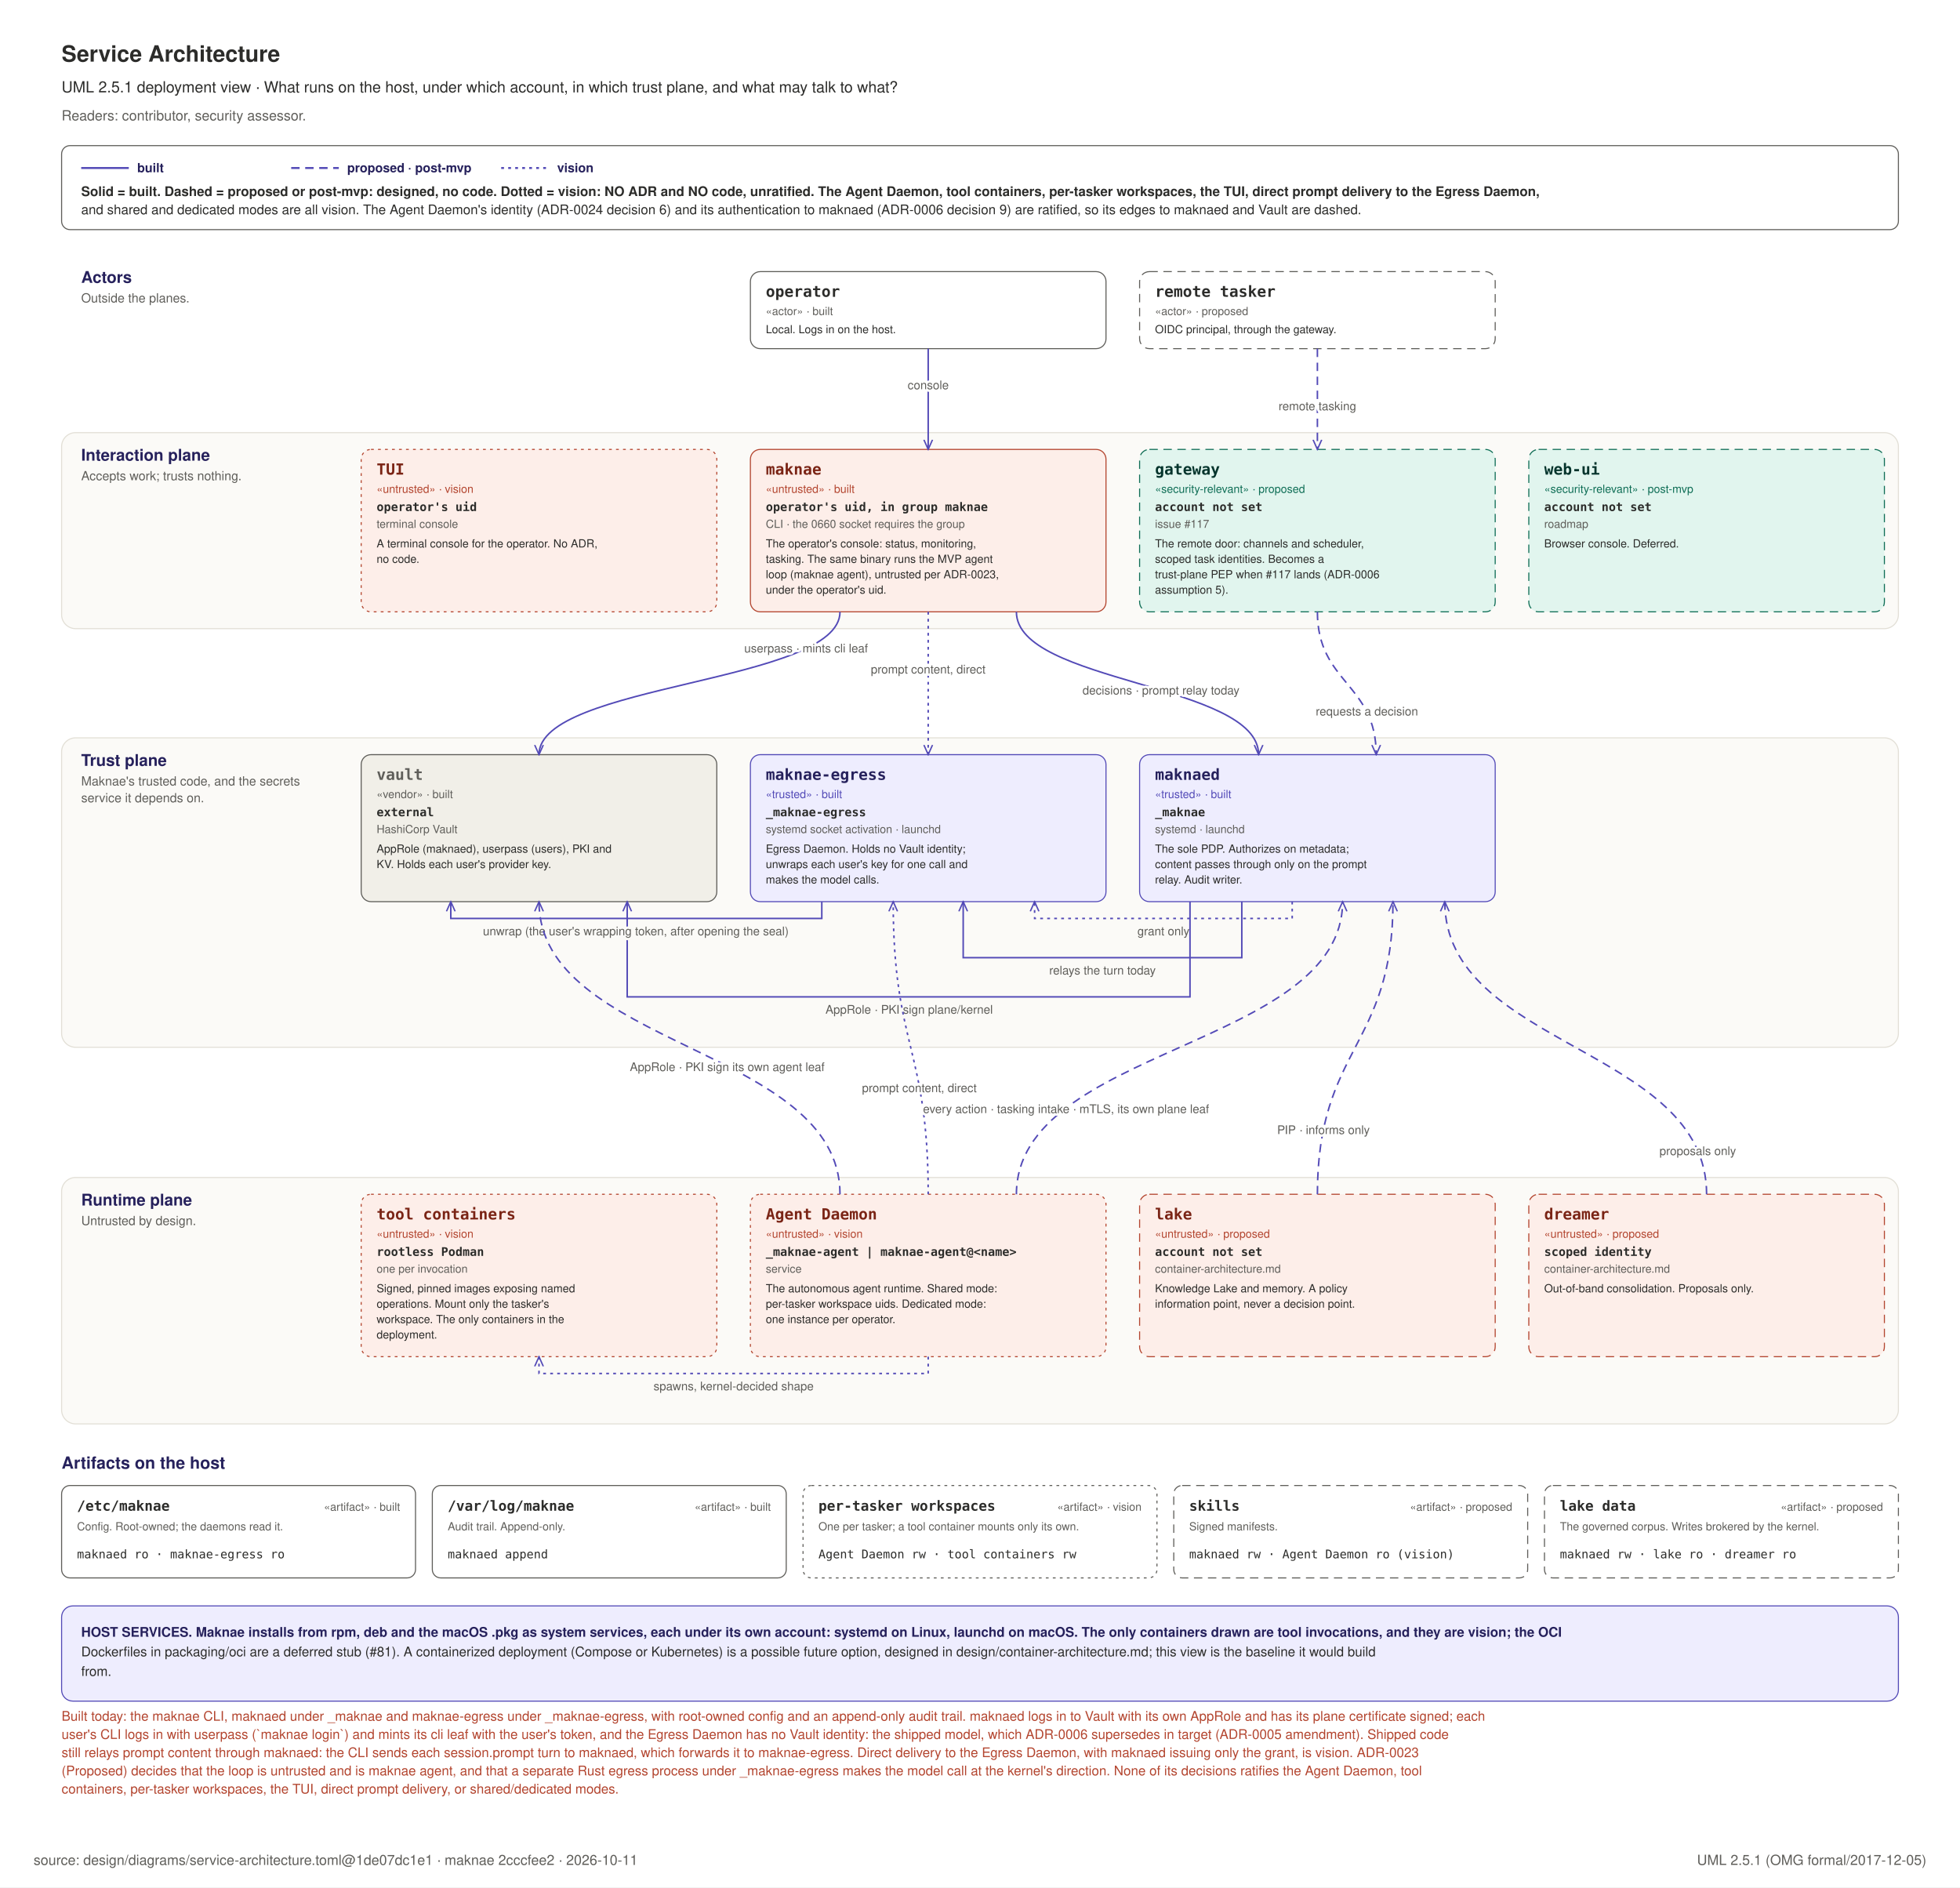
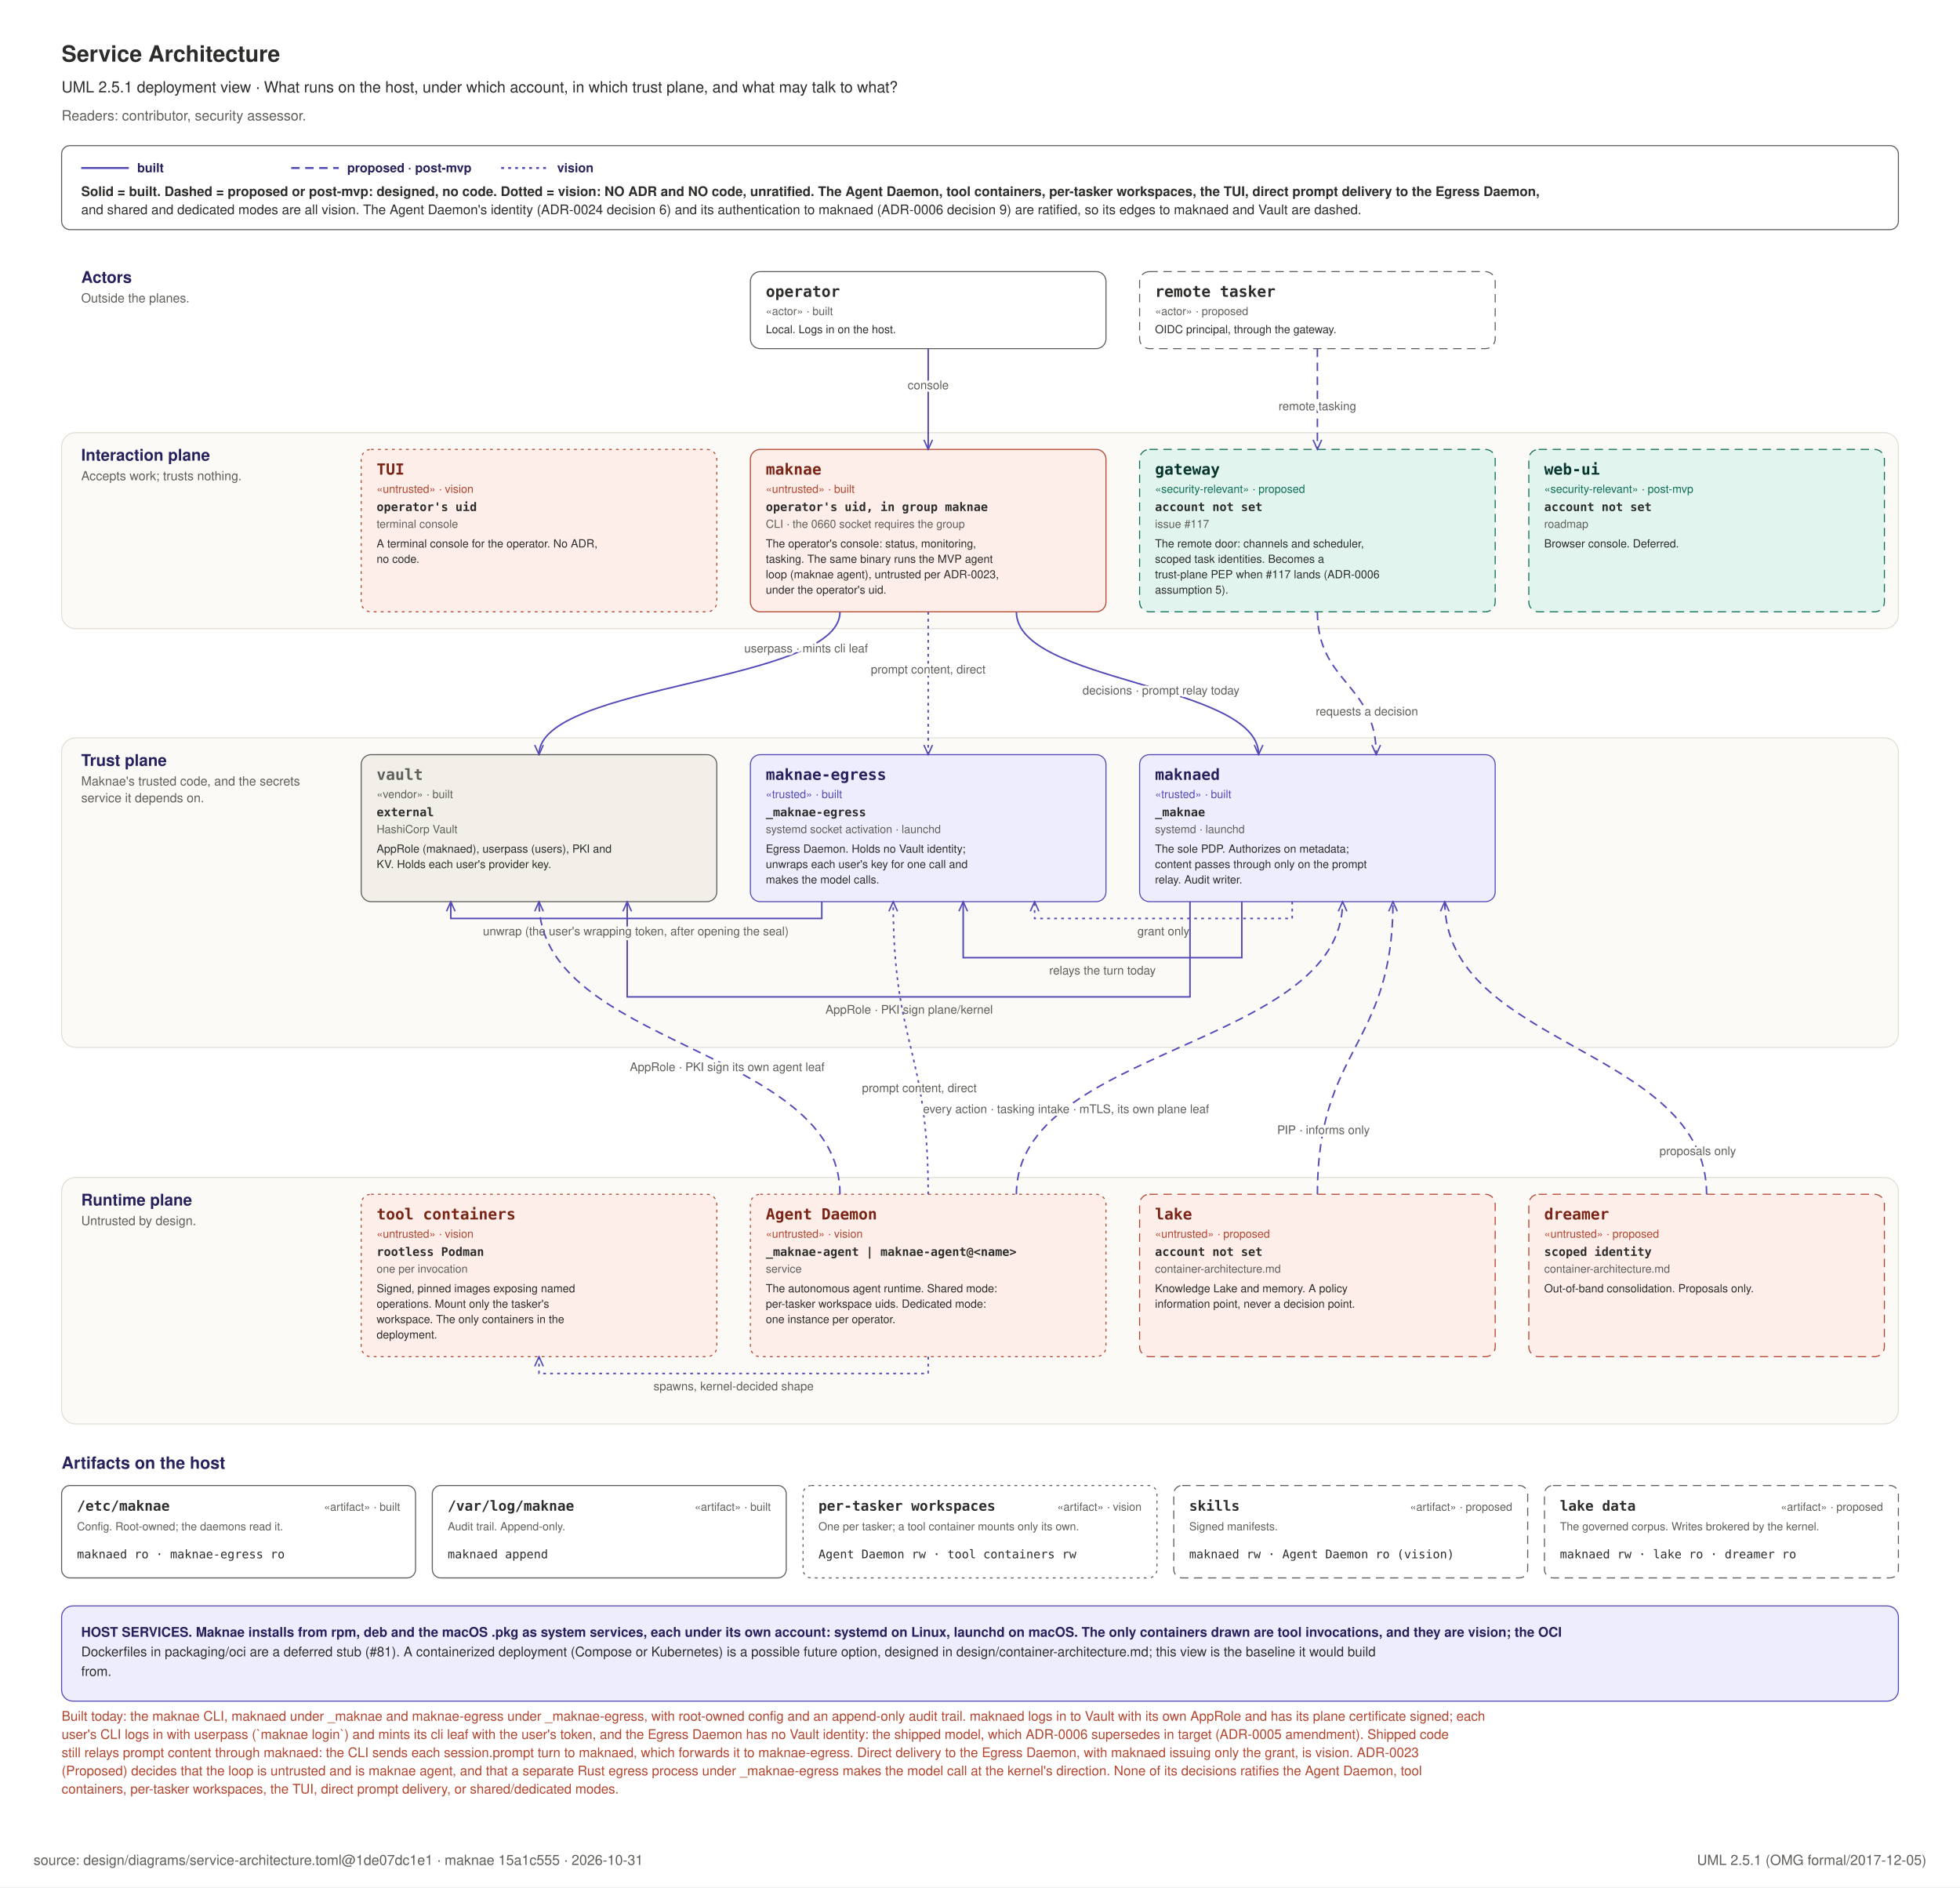
<svg xmlns="http://www.w3.org/2000/svg" width="1400" height="1348" viewBox="0 0 1400 1348" role="img">
  <rect x="0" y="0" width="1400" height="1348" fill="#FFFFFF" />
  <text x="44" y="44" text-anchor="start" font-family="Helvetica, Arial, sans-serif" font-size="16" font-weight="600" fill="#2C2C2A">Service Architecture</text>
  <text x="44" y="66" text-anchor="start" font-family="Helvetica, Arial, sans-serif" font-size="11" font-weight="400" fill="#2C2C2A">UML 2.5.1 deployment view · What runs on the host, under which account, in which trust plane, and what may talk to what?</text>
  <text x="44" y="86" text-anchor="start" font-family="Helvetica, Arial, sans-serif" font-size="10" font-weight="400" fill="#5F5E5A">Readers: contributor, security assessor.</text>
  <defs>
    <marker id="sa" viewBox="0 0 10 10" refX="9" refY="5" markerWidth="7" markerHeight="7" orient="auto-start-reverse">
      <path d="M 0 1 L 9 5 L 0 9" fill="none" stroke="#534AB7" stroke-width="1.3" />
    </marker>
  </defs>
  <rect x="44" y="104" width="1312" height="60" rx="6" fill="#FFFFFF" stroke="#5F5E5A" stroke-width="0.75" />
  <line x1="58" y1="120" x2="92" y2="120" stroke="#534AB7" stroke-width="1.4" />
  <text x="98" y="123" text-anchor="start" font-family="Helvetica, Arial, sans-serif" font-size="9" font-weight="700" fill="#26215C">built</text>
  <line x1="208" y1="120" x2="242" y2="120" stroke="#534AB7" stroke-width="1.4" stroke-dasharray="6 4" />
  <text x="248" y="123" text-anchor="start" font-family="Helvetica, Arial, sans-serif" font-size="9" font-weight="700" fill="#26215C">proposed · post-mvp</text>
  <line x1="358" y1="120" x2="392" y2="120" stroke="#534AB7" stroke-width="1.4" stroke-dasharray="2 3" />
  <text x="398" y="123" text-anchor="start" font-family="Helvetica, Arial, sans-serif" font-size="9" font-weight="700" fill="#26215C">vision</text>
  <text x="58" y="140" text-anchor="start" font-family="Helvetica, Arial, sans-serif" font-size="9.5" font-weight="700" fill="#2C2C2A">Solid = built. Dashed = proposed or post-mvp: designed, no code. Dotted = vision: NO ADR and NO code, unratified. The Agent Daemon, tool containers, per-tasker workspaces, the TUI, direct prompt delivery to the Egress Daemon,</text>
  <text x="58" y="153" text-anchor="start" font-family="Helvetica, Arial, sans-serif" font-size="9.5" font-weight="400" fill="#2C2C2A">and shared and dedicated modes are all vision. The Agent Daemon's identity (ADR-0024 decision 6) and its authentication to maknaed (ADR-0006 decision 9) are ratified, so its edges to maknaed and Vault are dashed.</text>
  <text x="58" y="202" text-anchor="start" font-family="Helvetica, Arial, sans-serif" font-size="11.5" font-weight="700" fill="#26215C">Actors</text>
  <text x="58" y="216" text-anchor="start" font-family="Helvetica, Arial, sans-serif" font-size="9" font-weight="400" fill="#5F5E5A">Outside the planes.</text>
  <rect x="536" y="194" width="254" height="55" rx="7" fill="#FFFFFF" stroke="#5F5E5A" stroke-width="0.75" />
  <text x="547" y="212" text-anchor="start" font-family="ui-monospace, SFMono-Regular, Menlo, monospace" font-size="11" font-weight="700" fill="#2C2C2A">operator</text>
  <text x="547" y="225" text-anchor="start" font-family="Helvetica, Arial, sans-serif" font-size="8" font-weight="400" fill="#5F5E5A">«actor» · built</text>
  <text x="547" y="238" text-anchor="start" font-family="Helvetica, Arial, sans-serif" font-size="8" font-weight="400" fill="#2C2C2A">Local. Logs in on the host.</text>
  <rect x="814" y="194" width="254" height="55" rx="7" fill="#FFFFFF" stroke="#5F5E5A" stroke-width="0.75" stroke-dasharray="6 4" />
  <text x="825" y="212" text-anchor="start" font-family="ui-monospace, SFMono-Regular, Menlo, monospace" font-size="11" font-weight="700" fill="#2C2C2A">remote tasker</text>
  <text x="825" y="225" text-anchor="start" font-family="Helvetica, Arial, sans-serif" font-size="8" font-weight="400" fill="#5F5E5A">«actor» · proposed</text>
  <text x="825" y="238" text-anchor="start" font-family="Helvetica, Arial, sans-serif" font-size="8" font-weight="400" fill="#2C2C2A">OIDC principal, through the gateway.</text>
  <rect x="44" y="309" width="1312" height="140" rx="10" fill="#FBFAF7" stroke="#E2DFD6" stroke-width="0.75" />
  <text x="58" y="329" text-anchor="start" font-family="Helvetica, Arial, sans-serif" font-size="11.5" font-weight="700" fill="#26215C">Interaction plane</text>
  <text x="58" y="343" text-anchor="start" font-family="Helvetica, Arial, sans-serif" font-size="9" font-weight="400" fill="#5F5E5A">Accepts work; trusts nothing.</text>
  <rect x="536" y="321" width="254" height="116" rx="7" fill="#FDEEE9" stroke="#B3452F" stroke-width="0.75" />
  <text x="547" y="339" text-anchor="start" font-family="ui-monospace, SFMono-Regular, Menlo, monospace" font-size="11" font-weight="700" fill="#7A2415">maknae</text>
  <text x="547" y="352" text-anchor="start" font-family="Helvetica, Arial, sans-serif" font-size="8" font-weight="400" fill="#B3452F">«untrusted» · built</text>
  <text x="547" y="365" text-anchor="start" font-family="ui-monospace, SFMono-Regular, Menlo, monospace" font-size="8.5" font-weight="700" fill="#2C2C2A">operator's uid, in group maknae</text>
  <text x="547" y="377" text-anchor="start" font-family="Helvetica, Arial, sans-serif" font-size="8" font-weight="400" fill="#5F5E5A">CLI · the 0660 socket requires the group</text>
  <text x="547" y="391" text-anchor="start" font-family="Helvetica, Arial, sans-serif" font-size="8" font-weight="400" fill="#2C2C2A">The operator's console: status, monitoring,</text>
  <text x="547" y="402" text-anchor="start" font-family="Helvetica, Arial, sans-serif" font-size="8" font-weight="400" fill="#2C2C2A">tasking. The same binary runs the MVP agent</text>
  <text x="547" y="413" text-anchor="start" font-family="Helvetica, Arial, sans-serif" font-size="8" font-weight="400" fill="#2C2C2A">loop (maknae agent), untrusted per ADR-0023,</text>
  <text x="547" y="424" text-anchor="start" font-family="Helvetica, Arial, sans-serif" font-size="8" font-weight="400" fill="#2C2C2A">under the operator's uid.</text>
  <rect x="258" y="321" width="254" height="116" rx="7" fill="#FDEEE9" stroke="#B3452F" stroke-width="0.75" stroke-dasharray="2 3" />
  <text x="269" y="339" text-anchor="start" font-family="ui-monospace, SFMono-Regular, Menlo, monospace" font-size="11" font-weight="700" fill="#7A2415">TUI</text>
  <text x="269" y="352" text-anchor="start" font-family="Helvetica, Arial, sans-serif" font-size="8" font-weight="400" fill="#B3452F">«untrusted» · vision</text>
  <text x="269" y="365" text-anchor="start" font-family="ui-monospace, SFMono-Regular, Menlo, monospace" font-size="8.5" font-weight="700" fill="#2C2C2A">operator's uid</text>
  <text x="269" y="377" text-anchor="start" font-family="Helvetica, Arial, sans-serif" font-size="8" font-weight="400" fill="#5F5E5A">terminal console</text>
  <text x="269" y="391" text-anchor="start" font-family="Helvetica, Arial, sans-serif" font-size="8" font-weight="400" fill="#2C2C2A">A terminal console for the operator. No ADR,</text>
  <text x="269" y="402" text-anchor="start" font-family="Helvetica, Arial, sans-serif" font-size="8" font-weight="400" fill="#2C2C2A">no code.</text>
  <rect x="814" y="321" width="254" height="116" rx="7" fill="#E1F5EE" stroke="#0F6E56" stroke-width="0.75" stroke-dasharray="6 4" />
  <text x="825" y="339" text-anchor="start" font-family="ui-monospace, SFMono-Regular, Menlo, monospace" font-size="11" font-weight="700" fill="#04342C">gateway</text>
  <text x="825" y="352" text-anchor="start" font-family="Helvetica, Arial, sans-serif" font-size="8" font-weight="400" fill="#0F6E56">«security-relevant» · proposed</text>
  <text x="825" y="365" text-anchor="start" font-family="ui-monospace, SFMono-Regular, Menlo, monospace" font-size="8.5" font-weight="700" fill="#2C2C2A">account not set</text>
  <text x="825" y="377" text-anchor="start" font-family="Helvetica, Arial, sans-serif" font-size="8" font-weight="400" fill="#5F5E5A">issue #117</text>
  <text x="825" y="391" text-anchor="start" font-family="Helvetica, Arial, sans-serif" font-size="8" font-weight="400" fill="#2C2C2A">The remote door: channels and scheduler,</text>
  <text x="825" y="402" text-anchor="start" font-family="Helvetica, Arial, sans-serif" font-size="8" font-weight="400" fill="#2C2C2A">scoped task identities. Becomes a</text>
  <text x="825" y="413" text-anchor="start" font-family="Helvetica, Arial, sans-serif" font-size="8" font-weight="400" fill="#2C2C2A">trust-plane PEP when #117 lands (ADR-0006</text>
  <text x="825" y="424" text-anchor="start" font-family="Helvetica, Arial, sans-serif" font-size="8" font-weight="400" fill="#2C2C2A">assumption 5).</text>
  <rect x="1092" y="321" width="254" height="116" rx="7" fill="#E1F5EE" stroke="#0F6E56" stroke-width="0.75" stroke-dasharray="6 4" />
  <text x="1103" y="339" text-anchor="start" font-family="ui-monospace, SFMono-Regular, Menlo, monospace" font-size="11" font-weight="700" fill="#04342C">web-ui</text>
  <text x="1103" y="352" text-anchor="start" font-family="Helvetica, Arial, sans-serif" font-size="8" font-weight="400" fill="#0F6E56">«security-relevant» · post-mvp</text>
  <text x="1103" y="365" text-anchor="start" font-family="ui-monospace, SFMono-Regular, Menlo, monospace" font-size="8.5" font-weight="700" fill="#2C2C2A">account not set</text>
  <text x="1103" y="377" text-anchor="start" font-family="Helvetica, Arial, sans-serif" font-size="8" font-weight="400" fill="#5F5E5A">roadmap</text>
  <text x="1103" y="391" text-anchor="start" font-family="Helvetica, Arial, sans-serif" font-size="8" font-weight="400" fill="#2C2C2A">Browser console. Deferred.</text>
  <rect x="44" y="527" width="1312" height="221" rx="10" fill="#FBFAF7" stroke="#E2DFD6" stroke-width="0.75" />
  <text x="58" y="547" text-anchor="start" font-family="Helvetica, Arial, sans-serif" font-size="11.5" font-weight="700" fill="#26215C">Trust plane</text>
  <text x="58" y="561" text-anchor="start" font-family="Helvetica, Arial, sans-serif" font-size="9" font-weight="400" fill="#5F5E5A">Maknae's trusted code, and the secrets</text>
  <text x="58" y="573" text-anchor="start" font-family="Helvetica, Arial, sans-serif" font-size="9" font-weight="400" fill="#5F5E5A">service it depends on.</text>
  <rect x="258" y="539" width="254" height="105" rx="7" fill="#F1EFE8" stroke="#5F5E5A" stroke-width="0.75" />
  <text x="269" y="557" text-anchor="start" font-family="ui-monospace, SFMono-Regular, Menlo, monospace" font-size="11" font-weight="700" fill="#5F5E5A">vault</text>
  <text x="269" y="570" text-anchor="start" font-family="Helvetica, Arial, sans-serif" font-size="8" font-weight="400" fill="#5F5E5A">«vendor» · built</text>
  <text x="269" y="583" text-anchor="start" font-family="ui-monospace, SFMono-Regular, Menlo, monospace" font-size="8.5" font-weight="700" fill="#2C2C2A">external</text>
  <text x="269" y="595" text-anchor="start" font-family="Helvetica, Arial, sans-serif" font-size="8" font-weight="400" fill="#5F5E5A">HashiCorp Vault</text>
  <text x="269" y="609" text-anchor="start" font-family="Helvetica, Arial, sans-serif" font-size="8" font-weight="400" fill="#2C2C2A">AppRole (maknaed), userpass (users), PKI and</text>
  <text x="269" y="620" text-anchor="start" font-family="Helvetica, Arial, sans-serif" font-size="8" font-weight="400" fill="#2C2C2A">KV. Holds each user's provider key.</text>
  <rect x="536" y="539" width="254" height="105" rx="7" fill="#EEEDFE" stroke="#534AB7" stroke-width="0.75" />
  <text x="547" y="557" text-anchor="start" font-family="ui-monospace, SFMono-Regular, Menlo, monospace" font-size="11" font-weight="700" fill="#26215C">maknae-egress</text>
  <text x="547" y="570" text-anchor="start" font-family="Helvetica, Arial, sans-serif" font-size="8" font-weight="400" fill="#534AB7">«trusted» · built</text>
  <text x="547" y="583" text-anchor="start" font-family="ui-monospace, SFMono-Regular, Menlo, monospace" font-size="8.5" font-weight="700" fill="#2C2C2A">_maknae-egress</text>
  <text x="547" y="595" text-anchor="start" font-family="Helvetica, Arial, sans-serif" font-size="8" font-weight="400" fill="#5F5E5A">systemd socket activation · launchd</text>
  <text x="547" y="609" text-anchor="start" font-family="Helvetica, Arial, sans-serif" font-size="8" font-weight="400" fill="#2C2C2A">Egress Daemon. Holds no Vault identity;</text>
  <text x="547" y="620" text-anchor="start" font-family="Helvetica, Arial, sans-serif" font-size="8" font-weight="400" fill="#2C2C2A">unwraps each user's key for one call and</text>
  <text x="547" y="631" text-anchor="start" font-family="Helvetica, Arial, sans-serif" font-size="8" font-weight="400" fill="#2C2C2A">makes the model calls.</text>
  <rect x="814" y="539" width="254" height="105" rx="7" fill="#EEEDFE" stroke="#534AB7" stroke-width="0.75" />
  <text x="825" y="557" text-anchor="start" font-family="ui-monospace, SFMono-Regular, Menlo, monospace" font-size="11" font-weight="700" fill="#26215C">maknaed</text>
  <text x="825" y="570" text-anchor="start" font-family="Helvetica, Arial, sans-serif" font-size="8" font-weight="400" fill="#534AB7">«trusted» · built</text>
  <text x="825" y="583" text-anchor="start" font-family="ui-monospace, SFMono-Regular, Menlo, monospace" font-size="8.5" font-weight="700" fill="#2C2C2A">_maknae</text>
  <text x="825" y="595" text-anchor="start" font-family="Helvetica, Arial, sans-serif" font-size="8" font-weight="400" fill="#5F5E5A">systemd · launchd</text>
  <text x="825" y="609" text-anchor="start" font-family="Helvetica, Arial, sans-serif" font-size="8" font-weight="400" fill="#2C2C2A">The sole PDP. Authorizes on metadata;</text>
  <text x="825" y="620" text-anchor="start" font-family="Helvetica, Arial, sans-serif" font-size="8" font-weight="400" fill="#2C2C2A">content passes through only on the prompt</text>
  <text x="825" y="631" text-anchor="start" font-family="Helvetica, Arial, sans-serif" font-size="8" font-weight="400" fill="#2C2C2A">relay. Audit writer.</text>
  <rect x="44" y="841" width="1312" height="176" rx="10" fill="#FBFAF7" stroke="#E2DFD6" stroke-width="0.75" />
  <text x="58" y="861" text-anchor="start" font-family="Helvetica, Arial, sans-serif" font-size="11.5" font-weight="700" fill="#26215C">Runtime plane</text>
  <text x="58" y="875" text-anchor="start" font-family="Helvetica, Arial, sans-serif" font-size="9" font-weight="400" fill="#5F5E5A">Untrusted by design.</text>
  <rect x="258" y="853" width="254" height="116" rx="7" fill="#FDEEE9" stroke="#B3452F" stroke-width="0.75" stroke-dasharray="2 3" />
  <text x="269" y="871" text-anchor="start" font-family="ui-monospace, SFMono-Regular, Menlo, monospace" font-size="11" font-weight="700" fill="#7A2415">tool containers</text>
  <text x="269" y="884" text-anchor="start" font-family="Helvetica, Arial, sans-serif" font-size="8" font-weight="400" fill="#B3452F">«untrusted» · vision</text>
  <text x="269" y="897" text-anchor="start" font-family="ui-monospace, SFMono-Regular, Menlo, monospace" font-size="8.5" font-weight="700" fill="#2C2C2A">rootless Podman</text>
  <text x="269" y="909" text-anchor="start" font-family="Helvetica, Arial, sans-serif" font-size="8" font-weight="400" fill="#5F5E5A">one per invocation</text>
  <text x="269" y="923" text-anchor="start" font-family="Helvetica, Arial, sans-serif" font-size="8" font-weight="400" fill="#2C2C2A">Signed, pinned images exposing named</text>
  <text x="269" y="934" text-anchor="start" font-family="Helvetica, Arial, sans-serif" font-size="8" font-weight="400" fill="#2C2C2A">operations. Mount only the tasker's</text>
  <text x="269" y="945" text-anchor="start" font-family="Helvetica, Arial, sans-serif" font-size="8" font-weight="400" fill="#2C2C2A">workspace. The only containers in the</text>
  <text x="269" y="956" text-anchor="start" font-family="Helvetica, Arial, sans-serif" font-size="8" font-weight="400" fill="#2C2C2A">deployment.</text>
  <rect x="536" y="853" width="254" height="116" rx="7" fill="#FDEEE9" stroke="#B3452F" stroke-width="0.75" stroke-dasharray="2 3" />
  <text x="547" y="871" text-anchor="start" font-family="ui-monospace, SFMono-Regular, Menlo, monospace" font-size="11" font-weight="700" fill="#7A2415">Agent Daemon</text>
  <text x="547" y="884" text-anchor="start" font-family="Helvetica, Arial, sans-serif" font-size="8" font-weight="400" fill="#B3452F">«untrusted» · vision</text>
  <text x="547" y="897" text-anchor="start" font-family="ui-monospace, SFMono-Regular, Menlo, monospace" font-size="8.5" font-weight="700" fill="#2C2C2A">_maknae-agent | maknae-agent@&lt;name&gt;</text>
  <text x="547" y="909" text-anchor="start" font-family="Helvetica, Arial, sans-serif" font-size="8" font-weight="400" fill="#5F5E5A">service</text>
  <text x="547" y="923" text-anchor="start" font-family="Helvetica, Arial, sans-serif" font-size="8" font-weight="400" fill="#2C2C2A">The autonomous agent runtime. Shared mode:</text>
  <text x="547" y="934" text-anchor="start" font-family="Helvetica, Arial, sans-serif" font-size="8" font-weight="400" fill="#2C2C2A">per-tasker workspace uids. Dedicated mode:</text>
  <text x="547" y="945" text-anchor="start" font-family="Helvetica, Arial, sans-serif" font-size="8" font-weight="400" fill="#2C2C2A">one instance per operator.</text>
  <rect x="814" y="853" width="254" height="116" rx="7" fill="#FDEEE9" stroke="#B3452F" stroke-width="0.75" stroke-dasharray="6 4" />
  <text x="825" y="871" text-anchor="start" font-family="ui-monospace, SFMono-Regular, Menlo, monospace" font-size="11" font-weight="700" fill="#7A2415">lake</text>
  <text x="825" y="884" text-anchor="start" font-family="Helvetica, Arial, sans-serif" font-size="8" font-weight="400" fill="#B3452F">«untrusted» · proposed</text>
  <text x="825" y="897" text-anchor="start" font-family="ui-monospace, SFMono-Regular, Menlo, monospace" font-size="8.5" font-weight="700" fill="#2C2C2A">account not set</text>
  <text x="825" y="909" text-anchor="start" font-family="Helvetica, Arial, sans-serif" font-size="8" font-weight="400" fill="#5F5E5A">container-architecture.md</text>
  <text x="825" y="923" text-anchor="start" font-family="Helvetica, Arial, sans-serif" font-size="8" font-weight="400" fill="#2C2C2A">Knowledge Lake and memory. A policy</text>
  <text x="825" y="934" text-anchor="start" font-family="Helvetica, Arial, sans-serif" font-size="8" font-weight="400" fill="#2C2C2A">information point, never a decision point.</text>
  <rect x="1092" y="853" width="254" height="116" rx="7" fill="#FDEEE9" stroke="#B3452F" stroke-width="0.75" stroke-dasharray="6 4" />
  <text x="1103" y="871" text-anchor="start" font-family="ui-monospace, SFMono-Regular, Menlo, monospace" font-size="11" font-weight="700" fill="#7A2415">dreamer</text>
  <text x="1103" y="884" text-anchor="start" font-family="Helvetica, Arial, sans-serif" font-size="8" font-weight="400" fill="#B3452F">«untrusted» · proposed</text>
  <text x="1103" y="897" text-anchor="start" font-family="ui-monospace, SFMono-Regular, Menlo, monospace" font-size="8.5" font-weight="700" fill="#2C2C2A">scoped identity</text>
  <text x="1103" y="909" text-anchor="start" font-family="Helvetica, Arial, sans-serif" font-size="8" font-weight="400" fill="#5F5E5A">container-architecture.md</text>
  <text x="1103" y="923" text-anchor="start" font-family="Helvetica, Arial, sans-serif" font-size="8" font-weight="400" fill="#2C2C2A">Out-of-band consolidation. Proposals only.</text>
  <path d="M 887 644 L 887 684 L 688 684 L 688 644" fill="none" stroke="#534AB7" stroke-width="1.1" marker-end="url(#sa)" />
  <text x="787.486" y="696" text-anchor="middle" font-family="Helvetica, Arial, sans-serif" font-size="8.5" font-weight="400" fill="#5F5E5A" stroke="#FBFAF7" stroke-width="3.5" paint-order="stroke" stroke-linejoin="round">relays the turn today</text>
  <path d="M 923 644 L 923 656 L 739 656 L 739 644" fill="none" stroke="#534AB7" stroke-width="1.1" stroke-dasharray="2 3" marker-end="url(#sa)" />
  <text x="831.029" y="668" text-anchor="middle" font-family="Helvetica, Arial, sans-serif" font-size="8.5" font-weight="400" fill="#5F5E5A" stroke="#FBFAF7" stroke-width="3.5" paint-order="stroke" stroke-linejoin="round">grant only</text>
  <path d="M 850 644 L 850 712 L 448 712 L 448 644" fill="none" stroke="#534AB7" stroke-width="1.1" marker-end="url(#sa)" />
  <text x="649.393" y="724" text-anchor="middle" font-family="Helvetica, Arial, sans-serif" font-size="8.5" font-weight="400" fill="#5F5E5A" stroke="#FBFAF7" stroke-width="3.5" paint-order="stroke" stroke-linejoin="round">AppRole · PKI sign plane/kernel</text>
  <path d="M 587 644 L 587 656 L 322 656 L 322 644" fill="none" stroke="#534AB7" stroke-width="1.1" marker-end="url(#sa)" />
  <text x="454.15" y="668" text-anchor="middle" font-family="Helvetica, Arial, sans-serif" font-size="8.5" font-weight="400" fill="#5F5E5A" stroke="#FBFAF7" stroke-width="3.5" paint-order="stroke" stroke-linejoin="round">unwrap (the user's wrapping token, after opening the seal)</text>
  <path d="M 663 969 L 663 981 L 385 981 L 385 969" fill="none" stroke="#534AB7" stroke-width="1.1" stroke-dasharray="2 3" marker-end="url(#sa)" />
  <text x="524.0" y="993" text-anchor="middle" font-family="Helvetica, Arial, sans-serif" font-size="8.5" font-weight="400" fill="#5F5E5A" stroke="#FBFAF7" stroke-width="3.5" paint-order="stroke" stroke-linejoin="round">spawns, kernel-decided shape</text>
  <path d="M 663 249 C 663 285 663 285 663 321" fill="none" stroke="#534AB7" stroke-width="1.1" marker-end="url(#sa)" />
  <text x="663.0" y="278" text-anchor="middle" font-family="Helvetica, Arial, sans-serif" font-size="8.5" font-weight="400" fill="#5F5E5A" stroke="#FFFFFF" stroke-width="3.5" paint-order="stroke" stroke-linejoin="round">console</text>
  <path d="M 941 249 C 941 285 941 285 941 321" fill="none" stroke="#534AB7" stroke-width="1.1" stroke-dasharray="6 4" marker-end="url(#sa)" />
  <text x="941.0" y="293" text-anchor="middle" font-family="Helvetica, Arial, sans-serif" font-size="8.5" font-weight="400" fill="#5F5E5A" stroke="#FFFFFF" stroke-width="3.5" paint-order="stroke" stroke-linejoin="round">remote tasking</text>
  <path d="M 600 437 C 600 488 385 488 385 539" fill="none" stroke="#534AB7" stroke-width="1.1" marker-end="url(#sa)" />
  <text x="575.773" y="466" text-anchor="middle" font-family="Helvetica, Arial, sans-serif" font-size="8.5" font-weight="400" fill="#5F5E5A" stroke="#FFFFFF" stroke-width="3.5" paint-order="stroke" stroke-linejoin="round">userpass · mints cli leaf</text>
  <path d="M 663 437 C 663 488 663 488 663 539" fill="none" stroke="#534AB7" stroke-width="1.1" stroke-dasharray="2 3" marker-end="url(#sa)" />
  <text x="663.0" y="481" text-anchor="middle" font-family="Helvetica, Arial, sans-serif" font-size="8.5" font-weight="400" fill="#5F5E5A" stroke="#FFFFFF" stroke-width="3.5" paint-order="stroke" stroke-linejoin="round">prompt content, direct</text>
  <path d="M 726 437 C 726 488 899 488 899 539" fill="none" stroke="#534AB7" stroke-width="1.1" marker-end="url(#sa)" />
  <text x="829.273" y="496" text-anchor="middle" font-family="Helvetica, Arial, sans-serif" font-size="8.5" font-weight="400" fill="#5F5E5A" stroke="#FFFFFF" stroke-width="3.5" paint-order="stroke" stroke-linejoin="round">decisions · prompt relay today</text>
  <path d="M 941 437 C 941 488 983 488 983 539" fill="none" stroke="#534AB7" stroke-width="1.1" stroke-dasharray="6 4" marker-end="url(#sa)" />
  <text x="976.355" y="511" text-anchor="middle" font-family="Helvetica, Arial, sans-serif" font-size="8.5" font-weight="400" fill="#5F5E5A" stroke="#FFFFFF" stroke-width="3.5" paint-order="stroke" stroke-linejoin="round">requests a decision</text>
  <path d="M 600 853 C 600 748 385 748 385 644" fill="none" stroke="#534AB7" stroke-width="1.1" stroke-dasharray="6 4" marker-end="url(#sa)" />
  <text x="519.428" y="765" text-anchor="middle" font-family="Helvetica, Arial, sans-serif" font-size="8.5" font-weight="400" fill="#5F5E5A" stroke="#FFFFFF" stroke-width="3.5" paint-order="stroke" stroke-linejoin="round">AppRole · PKI sign its own agent leaf</text>
  <path d="M 663 853 C 663 748 638 748 638 644" fill="none" stroke="#534AB7" stroke-width="1.1" stroke-dasharray="2 3" marker-end="url(#sa)" />
  <text x="656.685" y="780" text-anchor="middle" font-family="Helvetica, Arial, sans-serif" font-size="8.5" font-weight="400" fill="#5F5E5A" stroke="#FFFFFF" stroke-width="3.5" paint-order="stroke" stroke-linejoin="round">prompt content, direct</text>
  <path d="M 726 853 C 726 748 959 748 959 644" fill="none" stroke="#534AB7" stroke-width="1.1" stroke-dasharray="6 4" marker-end="url(#sa)" />
  <text x="761.468" y="795" text-anchor="middle" font-family="Helvetica, Arial, sans-serif" font-size="8.5" font-weight="400" fill="#5F5E5A" stroke="#FFFFFF" stroke-width="3.5" paint-order="stroke" stroke-linejoin="round">every action · tasking intake · mTLS, its own plane leaf</text>
  <path d="M 941 853 C 941 748 995 748 995 644" fill="none" stroke="#534AB7" stroke-width="1.1" stroke-dasharray="6 4" marker-end="url(#sa)" />
  <text x="945.337" y="810" text-anchor="middle" font-family="Helvetica, Arial, sans-serif" font-size="8.5" font-weight="400" fill="#5F5E5A" stroke="#FFFFFF" stroke-width="3.5" paint-order="stroke" stroke-linejoin="round">PIP · informs only</text>
  <path d="M 1219 853 C 1219 748 1032 748 1032 644" fill="none" stroke="#534AB7" stroke-width="1.1" stroke-dasharray="6 4" marker-end="url(#sa)" />
  <text x="1212.687" y="825" text-anchor="middle" font-family="Helvetica, Arial, sans-serif" font-size="8.5" font-weight="400" fill="#5F5E5A" stroke="#FFFFFF" stroke-width="3.5" paint-order="stroke" stroke-linejoin="round">proposals only</text>
  <text x="44" y="1049" text-anchor="start" font-family="Helvetica, Arial, sans-serif" font-size="12" font-weight="700" fill="#26215C">Artifacts on the host</text>
  <rect x="44.0" y="1061" width="252.8" height="66" rx="6" fill="#FFFFFF" stroke="#5F5E5A" stroke-width="0.75" />
  <text x="55.0" y="1079" text-anchor="start" font-family="ui-monospace, SFMono-Regular, Menlo, monospace" font-size="10" font-weight="700" fill="#2C2C2A">/etc/maknae</text>
  <text x="285.8" y="1079" text-anchor="end" font-family="Helvetica, Arial, sans-serif" font-size="8" font-weight="400" fill="#5F5E5A">«artifact» · built</text>
  <text x="55.0" y="1093" text-anchor="start" font-family="Helvetica, Arial, sans-serif" font-size="8" font-weight="400" fill="#5F5E5A">Config. Root-owned; the daemons read it.</text>
  <text x="55.0" y="1113" text-anchor="start" font-family="ui-monospace, SFMono-Regular, Menlo, monospace" font-size="8.5" font-weight="400" fill="#2C2C2A">maknaed ro · maknae-egress ro</text>
  <rect x="308.8" y="1061" width="252.8" height="66" rx="6" fill="#FFFFFF" stroke="#5F5E5A" stroke-width="0.75" />
  <text x="319.8" y="1079" text-anchor="start" font-family="ui-monospace, SFMono-Regular, Menlo, monospace" font-size="10" font-weight="700" fill="#2C2C2A">/var/log/maknae</text>
  <text x="550.6" y="1079" text-anchor="end" font-family="Helvetica, Arial, sans-serif" font-size="8" font-weight="400" fill="#5F5E5A">«artifact» · built</text>
  <text x="319.8" y="1093" text-anchor="start" font-family="Helvetica, Arial, sans-serif" font-size="8" font-weight="400" fill="#5F5E5A">Audit trail. Append-only.</text>
  <text x="319.8" y="1113" text-anchor="start" font-family="ui-monospace, SFMono-Regular, Menlo, monospace" font-size="8.5" font-weight="400" fill="#2C2C2A">maknaed append</text>
  <rect x="573.6" y="1061" width="252.8" height="66" rx="6" fill="#FFFFFF" stroke="#5F5E5A" stroke-width="0.75" stroke-dasharray="2 3" />
  <text x="584.6" y="1079" text-anchor="start" font-family="ui-monospace, SFMono-Regular, Menlo, monospace" font-size="10" font-weight="700" fill="#2C2C2A">per-tasker workspaces</text>
  <text x="815.4" y="1079" text-anchor="end" font-family="Helvetica, Arial, sans-serif" font-size="8" font-weight="400" fill="#5F5E5A">«artifact» · vision</text>
  <text x="584.6" y="1093" text-anchor="start" font-family="Helvetica, Arial, sans-serif" font-size="8" font-weight="400" fill="#5F5E5A">One per tasker; a tool container mounts only its own.</text>
  <text x="584.6" y="1113" text-anchor="start" font-family="ui-monospace, SFMono-Regular, Menlo, monospace" font-size="8.5" font-weight="400" fill="#2C2C2A">Agent Daemon rw · tool containers rw</text>
  <rect x="838.4" y="1061" width="252.8" height="66" rx="6" fill="#FFFFFF" stroke="#5F5E5A" stroke-width="0.75" stroke-dasharray="6 4" />
  <text x="849.4" y="1079" text-anchor="start" font-family="ui-monospace, SFMono-Regular, Menlo, monospace" font-size="10" font-weight="700" fill="#2C2C2A">skills</text>
  <text x="1080.2" y="1079" text-anchor="end" font-family="Helvetica, Arial, sans-serif" font-size="8" font-weight="400" fill="#5F5E5A">«artifact» · proposed</text>
  <text x="849.4" y="1093" text-anchor="start" font-family="Helvetica, Arial, sans-serif" font-size="8" font-weight="400" fill="#5F5E5A">Signed manifests.</text>
  <text x="849.4" y="1113" text-anchor="start" font-family="ui-monospace, SFMono-Regular, Menlo, monospace" font-size="8.5" font-weight="400" fill="#2C2C2A">maknaed rw · Agent Daemon ro (vision)</text>
  <rect x="1103.2" y="1061" width="252.8" height="66" rx="6" fill="#FFFFFF" stroke="#5F5E5A" stroke-width="0.75" stroke-dasharray="6 4" />
  <text x="1114.2" y="1079" text-anchor="start" font-family="ui-monospace, SFMono-Regular, Menlo, monospace" font-size="10" font-weight="700" fill="#2C2C2A">lake data</text>
  <text x="1345.0" y="1079" text-anchor="end" font-family="Helvetica, Arial, sans-serif" font-size="8" font-weight="400" fill="#5F5E5A">«artifact» · proposed</text>
  <text x="1114.2" y="1093" text-anchor="start" font-family="Helvetica, Arial, sans-serif" font-size="8" font-weight="400" fill="#5F5E5A">The governed corpus. Writes brokered by the kernel.</text>
  <text x="1114.2" y="1113" text-anchor="start" font-family="ui-monospace, SFMono-Regular, Menlo, monospace" font-size="8.5" font-weight="400" fill="#2C2C2A">maknaed rw · lake ro · dreamer ro</text>
  <rect x="44" y="1147" width="1312" height="68" rx="8" fill="#EEEDFE" stroke="#534AB7" stroke-width="0.75" />
  <text x="58" y="1169" text-anchor="start" font-family="Helvetica, Arial, sans-serif" font-size="9.5" font-weight="600" fill="#26215C">HOST SERVICES. Maknae installs from rpm, deb and the macOS .pkg as system services, each under its own account: systemd on Linux, launchd on macOS. The only containers drawn are tool invocations, and they are vision; the OCI</text>
  <text x="58" y="1183" text-anchor="start" font-family="Helvetica, Arial, sans-serif" font-size="9.5" font-weight="400" fill="#2C2C2A">Dockerfiles in packaging/oci are a deferred stub (#81). A containerized deployment (Compose or Kubernetes) is a possible future option, designed in design/container-architecture.md; this view is the baseline it would build</text>
  <text x="58" y="1197" text-anchor="start" font-family="Helvetica, Arial, sans-serif" font-size="9.5" font-weight="400" fill="#2C2C2A">from.</text>
  <text x="44" y="1229" text-anchor="start" font-family="Helvetica, Arial, sans-serif" font-size="9.5" font-weight="400" fill="#B3452F">Built today: the maknae CLI, maknaed under _maknae and maknae-egress under _maknae-egress, with root-owned config and an append-only audit trail. maknaed logs in to Vault with its own AppRole and has its plane certificate signed; each</text>
  <text x="44" y="1242" text-anchor="start" font-family="Helvetica, Arial, sans-serif" font-size="9.5" font-weight="400" fill="#B3452F">user's CLI logs in with userpass (`maknae login`) and mints its cli leaf with the user's token, and the Egress Daemon has no Vault identity: the shipped model, which ADR-0006 supersedes in target (ADR-0005 amendment). Shipped code</text>
  <text x="44" y="1255" text-anchor="start" font-family="Helvetica, Arial, sans-serif" font-size="9.5" font-weight="400" fill="#B3452F">still relays prompt content through maknaed: the CLI sends each session.prompt turn to maknaed, which forwards it to maknae-egress. Direct delivery to the Egress Daemon, with maknaed issuing only the grant, is vision. ADR-0023</text>
  <text x="44" y="1268" text-anchor="start" font-family="Helvetica, Arial, sans-serif" font-size="9.5" font-weight="400" fill="#B3452F">(Proposed) decides that the loop is untrusted and is maknae agent, and that a separate Rust egress process under _maknae-egress makes the model call at the kernel's direction. None of its decisions ratifies the Agent Daemon, tool</text>
  <text x="44" y="1281" text-anchor="start" font-family="Helvetica, Arial, sans-serif" font-size="9.5" font-weight="400" fill="#B3452F">containers, per-tasker workspaces, the TUI, direct prompt delivery, or shared/dedicated modes.</text>
-   <text x="24" y="1332" text-anchor="start" font-family="Helvetica, Arial, sans-serif" font-size="10" font-weight="400" fill="#5F5E5A">source: design/diagrams/service-architecture.toml@1de07dc1e1 · maknae 2cccfee2 · 2026-10-11</text>
+   <text x="24" y="1332" text-anchor="start" font-family="Helvetica, Arial, sans-serif" font-size="10" font-weight="400" fill="#5F5E5A">source: design/diagrams/service-architecture.toml@1de07dc1e1 · maknae 15a1c555 · 2026-10-31</text>
  <text x="1376" y="1332" text-anchor="end" font-family="Helvetica, Arial, sans-serif" font-size="10" font-weight="400" fill="#5F5E5A">UML 2.5.1 (OMG formal/2017-12-05)</text>
</svg>
